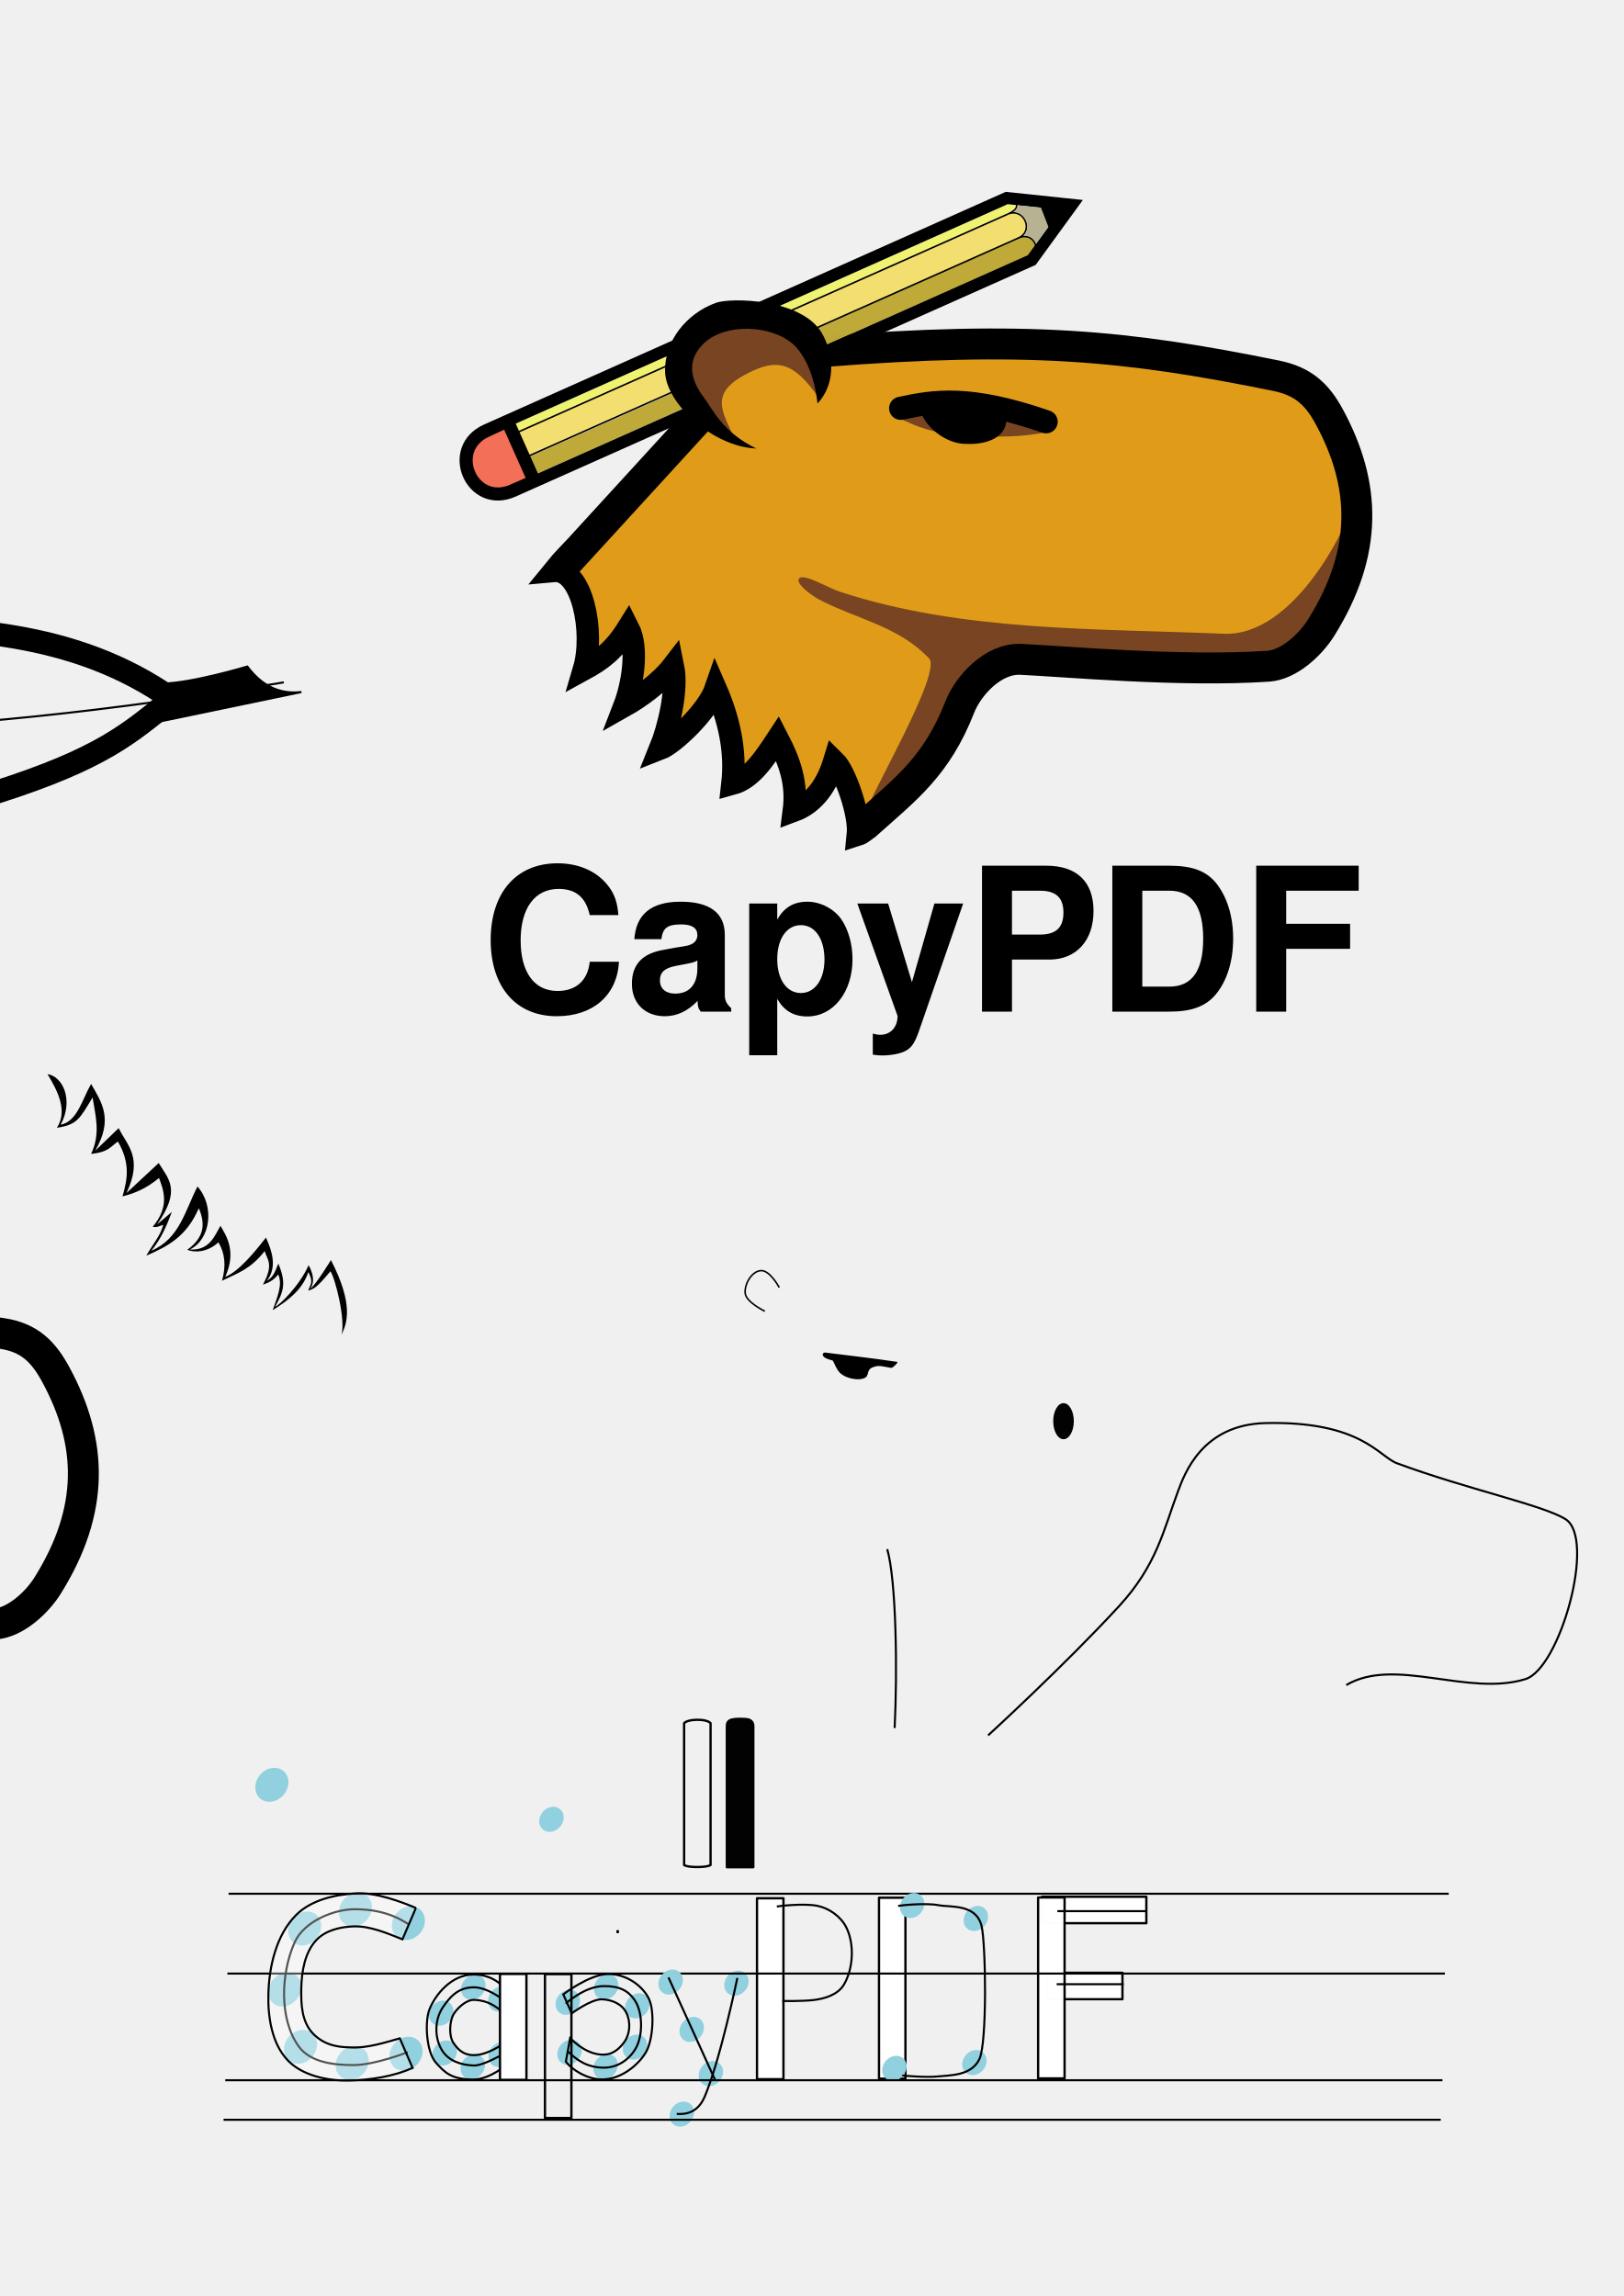
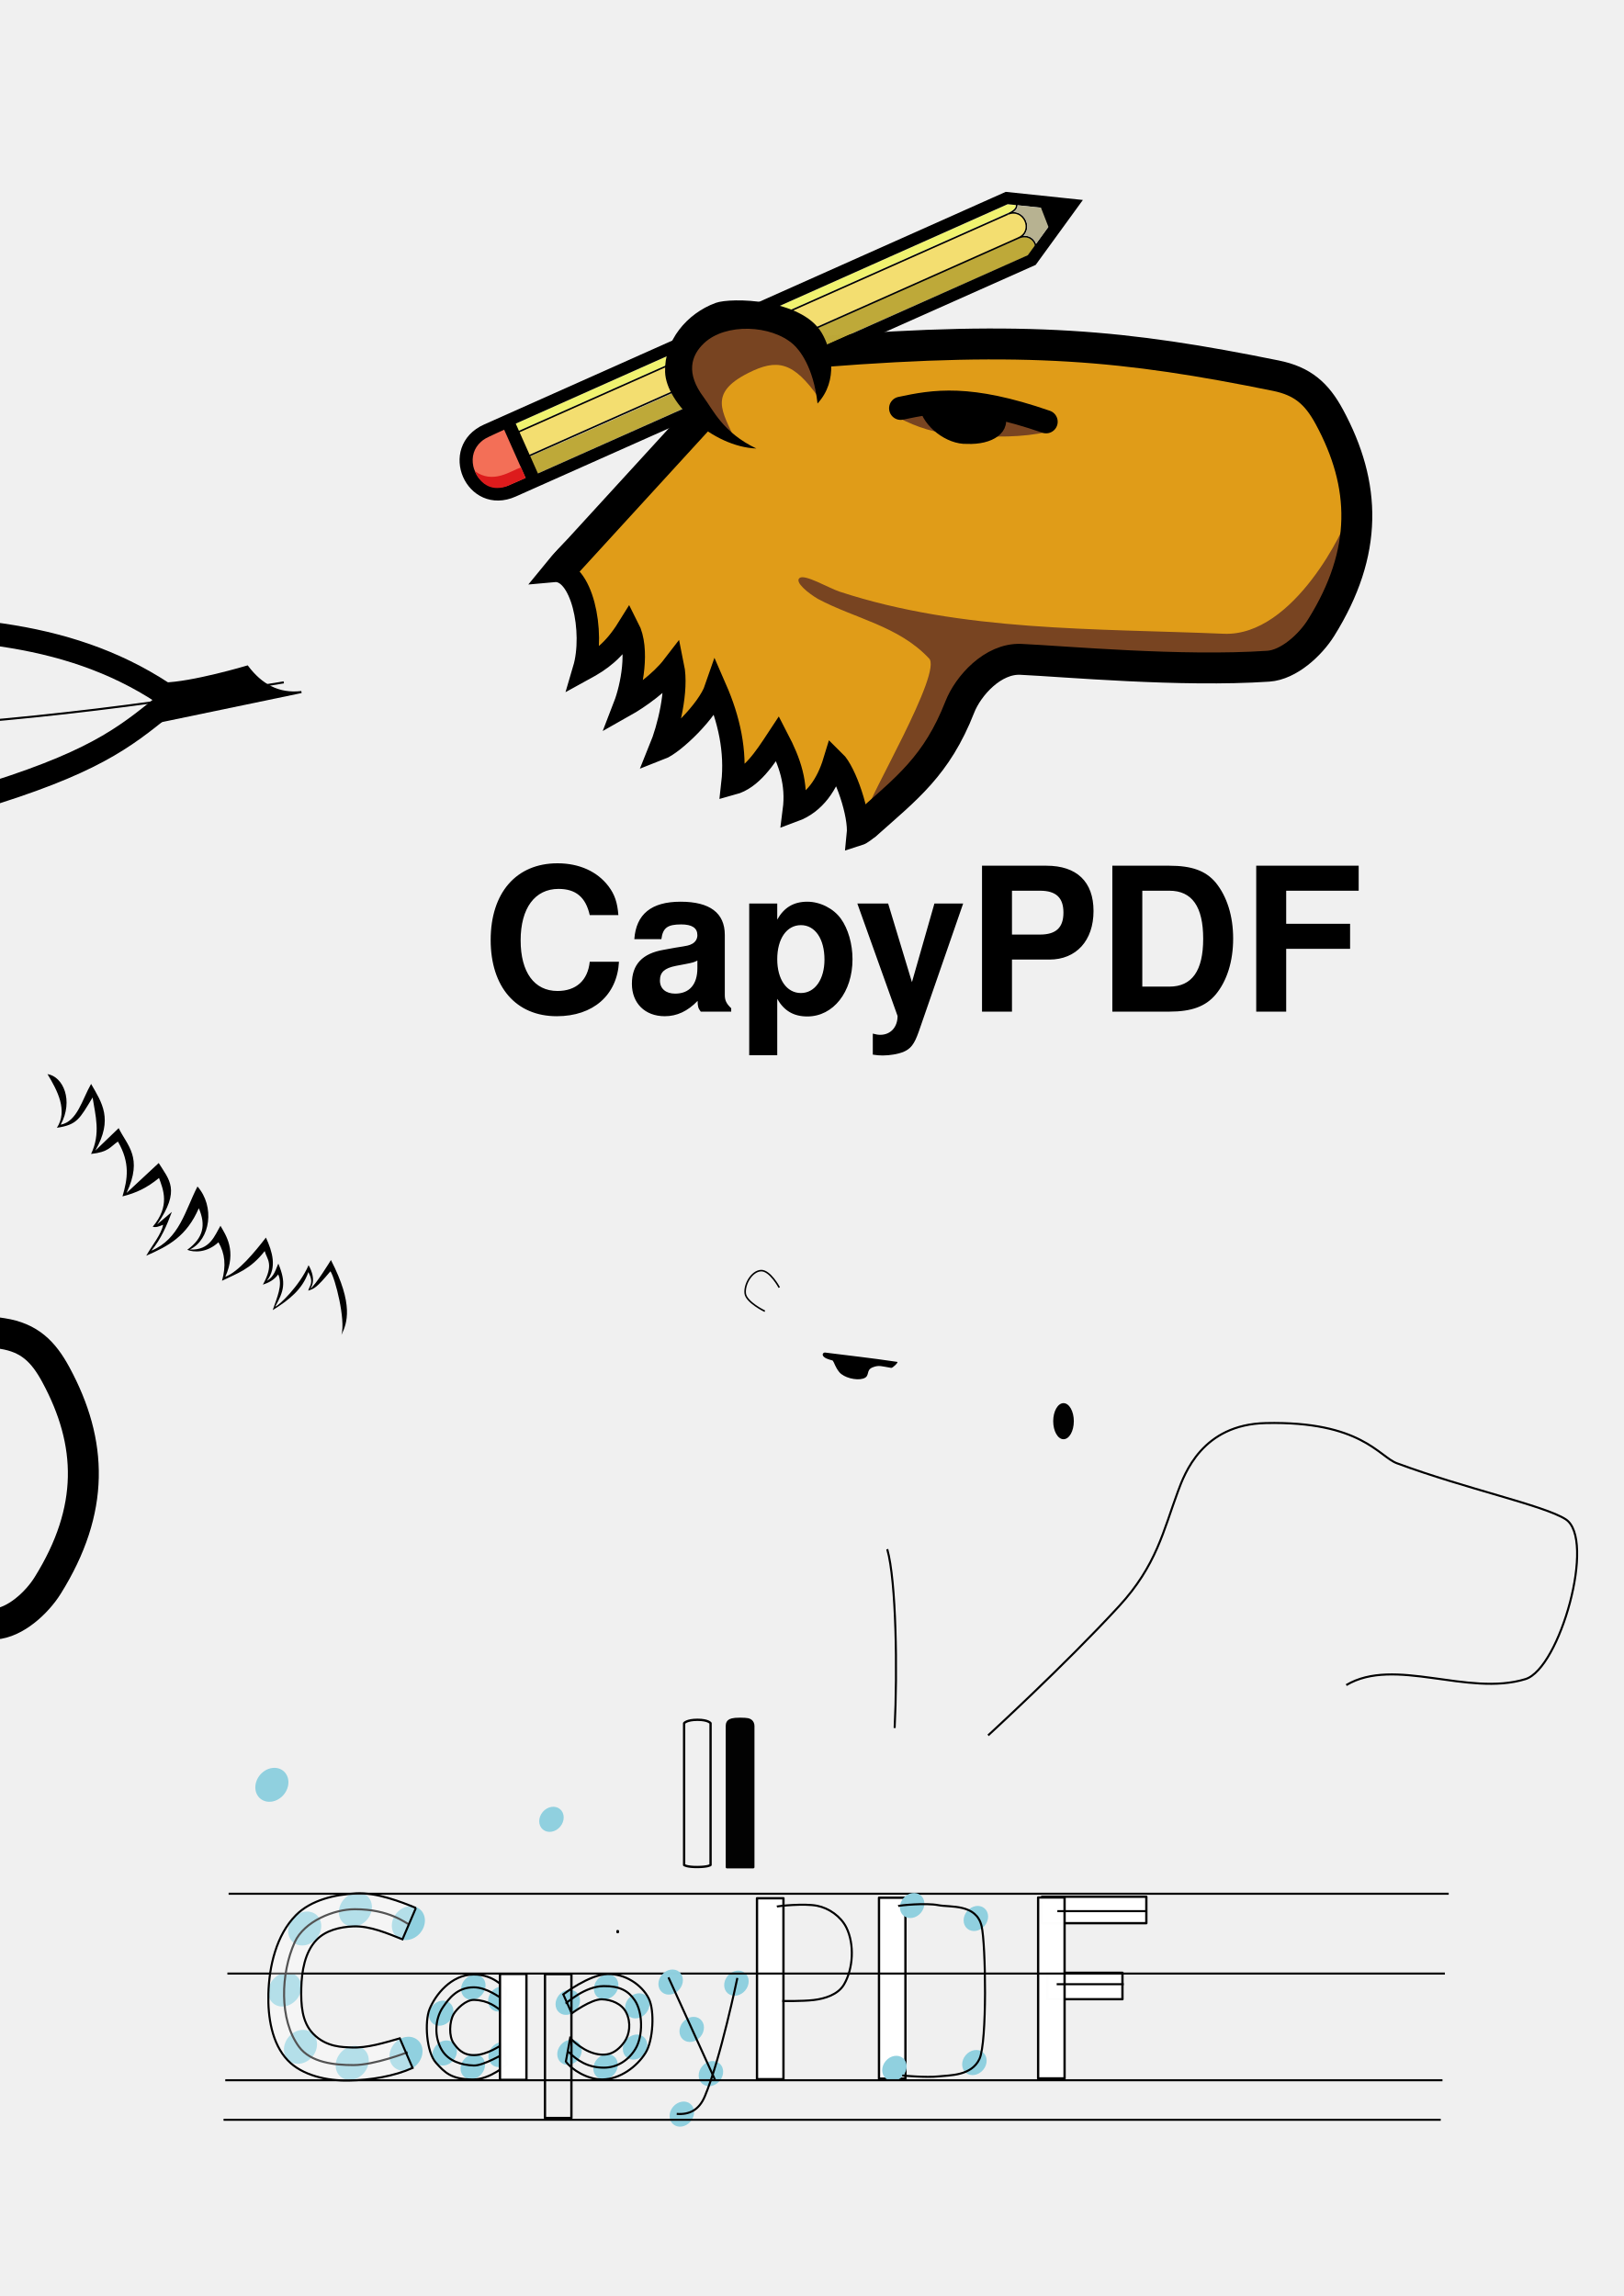
<svg xmlns="http://www.w3.org/2000/svg" xmlns:xlink="http://www.w3.org/1999/xlink" width="210mm" height="297mm" viewBox="0 0 210 297" version="1.1" id="svg5">
  <defs id="defs2">
    </defs>
  <g id="layer1">
    <use x="0" y="0" xlink:href="#path8985-8" id="use26016" transform="translate(2.331805,30.13358)" />
    <use x="0" y="0" xlink:href="#path8985-8" id="use26010" transform="translate(11.10321,24.12712)" />
    <use x="0" y="0" xlink:href="#path8985-8" id="use26008" transform="translate(7.071543,21.68196)" />
    <use x="0" y="0" xlink:href="#path8985" id="use18809" transform="translate(10.39072,35.97733)" />
    <use x="0" y="0" xlink:href="#path8985" id="use18807" transform="translate(17.34571,34.78769)" />
    <use x="0" y="0" xlink:href="#path8985" id="use18805" transform="translate(10.80121,16.14369)" />
    <use x="0" y="0" xlink:href="#path8985" id="use18803" transform="translate(17.65338,17.88585)" />
    <path id="path419-3" style="fill:#c01700;fill-opacity:1;fill-rule:nonzero;stroke:none;stroke-width:0.265px;stroke-linecap:butt;stroke-linejoin:miter;stroke-opacity:1" d="m -32.768,18.71 c -1.597,0.757 0.005,5.464 1.171,7.724 1.555,3.013 13.765,14.164 22.093,14.086 1.344,-0.012 3.454,-0.366 3.33,-1.705 -0.113,-1.214 -2.154,-1.487 -3.369,-1.578 -8.67,-0.653 -23.092,15.023 -23.959,17.61 -0.67,1.998 -0.269,4.101 1.302,4.067 1.65,-0.035 1.956,-0.858 2.745,-3.462 2.059,-6.799 0.55,-25.837 -0.638,-31.888 -0.598,-3.048 -1.345,-5.485 -2.675,-4.855 z m 4.003,2.733 c 1.731,8.813 2.056,21.166 1.15,32.045 -0.308,3.691 -1.573,7.572 -4.683,7.817 -2.283,0.18 -4.401,-3.396 -2.683,-6.755 1.755,-3.431 15.351,-18.846 26.793,-19.049 1.775,-0.032 4.21,1.27 4.375,3.038 0.181,1.95 -3.779,3.535 -5.737,3.554 -12.138,0.114 -23.197,-12.642 -25.402,-18.484 -0.91,-2.41 -1.491,-8 0.837,-9.103 1.938,-0.919 4.479,2.498 5.35,6.937 z" />
    <path style="fill:#e09c18;fill-opacity:1;stroke:none;stroke-width:4;stroke-linecap:butt;stroke-linejoin:miter;stroke-dasharray:none;stroke-opacity:1" d="M 72.179,73.729 90.409,52.403 c 0.583,-0.717 -6.326,-5.437 2.636,-9.559 3.795,-1.746 9.919,0.906 12.526,3.773 2.46,-0.932 0.635,-0.777 1.81,-0.707 21.808,-0.835 35.194,-0.849 56.681,3.457 3.447,0.691 5.274,2.331 6.889,5.315 4.777,8.824 5.056,17.482 -1.057,27.278 -1.402,2.246 -4.193,4.808 -6.835,4.985 -11.324,0.758 -26.344,-0.627 -31.994,-0.888 -3.633,-0.168 -6.838,3.447 -7.903,6.166 -2.983,7.619 -6.898,10.532 -12.163,15.223 1.486,-5.114 -1.692,-8.153 -3.164,-8.536 -0.119,1.474 -4.222,5.511 -5.396,5.946 1.231,-2.817 0.137,-4.082 -0.988,-6.56 -0.127,-0.578 -0.363,-1.065 -0.888,-1.736 -1.508,1.296 -2.315,2.995 -5.342,3.998 0.571,-4.252 -1.246,-6.747 -3.072,-10.431 -1.224,3.406 -2.12,5.334 -6.791,7.3 1.155,-1.829 1.805,-3.43 2.139,-4.616 l 0.265,-2.571 c -0.13,-1.228 0.061,-2.004 -0.879,-3.548 -0.088,0.623 -2.97,2.924 -4.957,3.124 1.7,-4.147 0.901,-5.96 -0.123,-7.764 -0.858,0.833 -3.359,3.25 -5.46,3.543 2.253,-3.242 -0.266,-8.473 -1.034,-9.82 l -3.131,-2.047 z" id="path1-6" />
    <path style="fill:none;stroke:#000000;stroke-width:0.265px;stroke-linecap:butt;stroke-linejoin:miter;stroke-opacity:1" d="m 127.797,224.48 c 0,0 9.868,-9.03 16.935,-16.714 4.85,-5.274 5.749,-9.812 7.607,-14.818 0.872,-2.348 3.163,-8.683 11.367,-8.866 12.318,-0.275 14.641,4.336 16.956,5.195 9.003,3.34 19.013,5.445 21.825,7.245 3.962,2.536 -0.732,19.302 -5.195,20.679 -7.463,2.303 -16.916,-2.946 -23.174,0.773" id="path4779" />
    <path style="fill:none;stroke:#000000;stroke-width:0.265px;stroke-linecap:butt;stroke-linejoin:miter;stroke-opacity:1" d="m 114.751,200.394 c 1.171,4.11 1.326,15.763 0.957,23.134" id="path4781" />
    <ellipse style="opacity:0.99;fill:#000000;fill-opacity:1;fill-rule:nonzero;stroke:none;stroke-width:1.5875e-08;stroke-linecap:round;stroke-linejoin:round" id="path4835" cx="137.549" cy="183.838" rx="1.334" ry="2.334" />
    <path style="fill:none;stroke:#000000;stroke-width:0.201px;stroke-linecap:butt;stroke-linejoin:miter;stroke-opacity:1" d="m 100.786,166.551 c 0,0 -1.207,-2.271 -2.386,-2.188 -1.189,0.084 -2.157,1.77 -2.017,2.954 0.134,1.133 2.536,2.298 2.536,2.298" id="path5313" />
    <path style="fill:#000000;fill-opacity:1;stroke:none;stroke-width:0.265px;stroke-linecap:butt;stroke-linejoin:miter;stroke-opacity:1" d="m 106.726,174.961 c 3.442,0.439 5.617,0.657 9.318,1.205 0.199,0.029 -0.585,0.809 -0.784,0.777 -1.242,-0.201 -1.568,-0.393 -2.383,-0.075 -0.98,0.383 -0.26,1.166 -1.268,1.468 -0.885,0.265 -2.487,-0.13 -3.066,-0.851 -0.533,-0.665 -0.616,-1.175 -0.826,-1.465 -0.068,-0.094 -0.786,-0.154 -1.163,-0.507 -0.323,-0.303 -0.064,-0.581 0.171,-0.552 z" id="path5315" />
    <path style="fill:none;stroke:#000000;stroke-width:0.265px;stroke-linecap:butt;stroke-linejoin:miter;stroke-opacity:1" d="M 29.567,244.965 H 187.367" id="path8947" />
    <use x="0" y="0" xlink:href="#path8985" id="use18813" transform="translate(1.667142,26.48531)" />
    <use x="0" y="0" xlink:href="#path8985-8" id="use25204" transform="translate(-14.25702,25.07651)" />
    <use x="0" y="0" xlink:href="#path8985-8" id="use25202" transform="translate(-10.10441,21.72294)" />
    <use x="0" y="0" xlink:href="#path8985-8" id="use353" transform="translate(23.92346,21.19918)" />
    <rect style="opacity:0.99;fill:#ffffff;fill-opacity:1;fill-rule:nonzero;stroke:#000000;stroke-width:0.3;stroke-linecap:round;stroke-linejoin:round;stroke-dasharray:none;stroke-opacity:1" id="rect20415-3-6" width="3.42" height="23.402" x="113.684" y="245.482" />
    <rect style="opacity:0.99;fill:#ffffff;fill-opacity:1;fill-rule:nonzero;stroke:#000000;stroke-width:0.3;stroke-linecap:round;stroke-linejoin:round;stroke-dasharray:none;stroke-opacity:1" id="rect20415-3" width="3.42" height="23.402" x="97.906" y="245.549" />
    <rect style="opacity:0.99;fill:#ffffff;fill-opacity:1;fill-rule:nonzero;stroke:#000000;stroke-width:0.3;stroke-linecap:round;stroke-linejoin:round;stroke-dasharray:none;stroke-opacity:1" id="rect20415-3-5" width="3.42" height="9.714" x="-258.608" y="135.457" transform="rotate(-90)" />
    <rect style="opacity:0.99;fill:#ffffff;fill-opacity:1;fill-rule:nonzero;stroke:#000000;stroke-width:0.3;stroke-linecap:round;stroke-linejoin:round;stroke-dasharray:none;stroke-opacity:1" id="rect20415-3-5-3" width="3.42" height="13.496" x="-248.776" y="134.765" transform="rotate(-90)" />
    <rect style="opacity:0.99;fill:#ffffff;fill-opacity:1;fill-rule:nonzero;stroke:#000000;stroke-width:0.3;stroke-linecap:round;stroke-linejoin:round;stroke-dasharray:none;stroke-opacity:1" id="rect20415-3-7" width="3.42" height="23.402" x="134.266" y="245.453" />
    <path style="fill:none;stroke:#000000;stroke-width:0.265px;stroke-linecap:butt;stroke-linejoin:miter;stroke-opacity:1" d="M 29.41,255.291 H 186.874" id="path8949" />
    <use x="0" y="0" xlink:href="#path8985-8" id="use25208" transform="translate(-10.17491,31.99533)" />
    <use x="0" y="0" xlink:href="#path8985-8" id="use351" transform="translate(20.62237,32.89365)" />
    <use x="0" y="0" xlink:href="#path8985-8" id="use535" transform="translate(44.36027,32.21243)" />
    <use x="0" y="0" xlink:href="#path8985-8" id="use537" transform="translate(54.70073,31.46337)" />
    <path style="fill:none;stroke:#000000;stroke-width:0.265px;stroke-linecap:butt;stroke-linejoin:miter;stroke-opacity:1" d="M 29.136,269.09 H 186.559" id="path8951" />
    <use x="0" y="0" xlink:href="#path8985-8" id="use25206" transform="translate(-13.81199,30.22552)" />
    <use x="0" y="0" xlink:href="#path8985-8" id="use25210" transform="translate(-6.613089,23.24724)" />
    <use x="0" y="0" xlink:href="#path8985-8" id="use25212" transform="translate(-6.56965,30.42938)" />
    <path style="fill:none;stroke:#000000;stroke-width:0.265px;stroke-linecap:butt;stroke-linejoin:miter;stroke-opacity:1" d="m 64.926,258.526 c -0.209,-0.058 -1.934,-1.458 -3.663,-1.456 -2.082,0.002 -3.156,1.369 -3.979,2.575 -1.075,1.577 -1.123,3.88 -0.15,5.52 0.862,1.454 2.554,1.971 4.152,2.019 1.265,0.038 4.039,-1.623 4.039,-1.623" id="path16319-7" />
    <use x="0" y="0" xlink:href="#path8985-8" id="use349" transform="translate(16.86194,38.13266)" />
    <path style="fill:none;stroke:#000000;stroke-width:0.265px;stroke-linecap:butt;stroke-linejoin:miter;stroke-opacity:1" d="M 28.913,274.205 H 186.336" id="path8951-6" />
    <ellipse style="opacity:0.99;fill:#8fd0df;fill-opacity:1;fill-rule:nonzero;stroke:#000000;stroke-width:1.5875e-08;stroke-linecap:round;stroke-linejoin:round;stroke-opacity:1" id="path8985" cx="175.977" cy="153.531" rx="1.994" ry="2.328" transform="rotate(40.23724)" />
    <use x="0" y="0" xlink:href="#path8985" id="use18811" transform="translate(3.700646,33.89466)" />
    <use x="0" y="0" xlink:href="#path8985" id="use18815" transform="translate(4.246465,18.58919)" />
    <path style="fill:none;stroke:#000000;stroke-width:0.265px;stroke-linecap:butt;stroke-linejoin:miter;stroke-opacity:1" d="m 52.914,248.931 c -0.431,-0.139 -2.48,-1.963 -7.032,-1.963 -2.658,0 -6.538,1.54 -7.763,4.264 -1.812,4.03 -2.047,10.014 0.556,13.534 1.506,2.036 4.55,2.364 7.038,2.364 2.745,0 6.987,-1.657 6.987,-1.657" id="path16319" />
    <use x="0" y="0" xlink:href="#path8985-8" id="use347" transform="translate(15.41701,21.05218)" />
    <use x="0" y="0" xlink:href="#path8985-8" id="use402" transform="translate(18.14029,27.17693)" />
    <path style="fill:none;stroke:#000000;stroke-width:0.265px;stroke-linecap:butt;stroke-linejoin:miter;stroke-opacity:1" d="m 86.455,255.785 6.032,13.271" id="path17079-5-5" />
    <path style="fill:none;stroke:#000000;stroke-width:0.265px;stroke-linecap:butt;stroke-linejoin:miter;stroke-opacity:1" d="m 95.365,255.856 c 0,0 -2.208,10.619 -4.217,15.339 -0.733,1.722 -1.952,2.374 -3.625,2.248" id="path17079-5-6" />
    <path style="fill:none;stroke:#000000;stroke-width:0.265px;stroke-linecap:butt;stroke-linejoin:miter;stroke-opacity:1" d="m 100.471,246.619 c 0.251,-0.074 3.553,-0.422 5.207,-0.098 1.516,0.297 3.075,1.37 3.79,2.825 1.058,2.153 0.897,5.304 -0.314,7.363 -0.769,1.308 -2.478,1.837 -3.918,2.004 -1.514,0.175 -4.054,0.128 -4.054,0.128" id="path16319-7-3-9" />
    <use x="0" y="0" xlink:href="#path8985-8" id="use539" transform="translate(54.88984,12.82579)" />
    <use x="0" y="0" xlink:href="#path8985-8" id="use541" transform="translate(46.64699,11.14724)" />
    <path style="fill:none;stroke:#000000;stroke-width:0.265px;stroke-linecap:butt;stroke-linejoin:miter;stroke-opacity:1" d="m 116.161,246.544 c 0.251,-0.074 3.553,-0.422 5.207,-0.098 1.516,0.297 4.908,-0.218 5.589,2.721 0.542,2.336 0.728,14.999 -0.278,17.165 -1.037,2.231 -3.88,2.096 -5.32,2.263 -1.514,0.175 -4.669,-0.113 -4.669,-0.113" id="path16319-7-3-9-2" />
    <path style="fill:none;stroke:#000000;stroke-width:0.265px;stroke-linecap:butt;stroke-linejoin:miter;stroke-opacity:1" d="M 136.752,247.217 H 148.253" id="path17079-5-2-0" />
    <path style="fill:none;stroke:#000000;stroke-width:0.265px;stroke-linecap:butt;stroke-linejoin:miter;stroke-opacity:1" d="m 136.665,256.668 h 8.67" id="path17079-5-2-0-9" />
    <path style="fill:#ffffff;fill-opacity:0.325;stroke:#000000;stroke-width:0.265px;stroke-linecap:butt;stroke-linejoin:miter;stroke-opacity:1" d="m 53.789,246.804 -1.737,4.058 c -1.894,-0.748 -4.184,-1.763 -6.381,-1.672 -1.718,0.071 -3.565,0.512 -4.748,1.76 -1.499,1.581 -1.907,4.048 -1.957,6.226 -0.048,2.123 0.058,4.378 1.537,5.902 1.722,1.775 3.889,1.723 4.927,1.772 2.052,0.099 4.373,-0.635 6.276,-1.179 l 1.658,3.831 c -2.414,1.075 -5.432,1.571 -8.274,1.625 -2.733,0.052 -6.002,-0.64 -7.883,-2.622 -2.051,-2.161 -2.577,-5.603 -2.497,-8.581 0.096,-3.596 1.036,-7.627 3.565,-10.185 1.938,-1.96 5.021,-2.669 7.774,-2.82 2.652,-0.145 5.912,1.126 7.742,1.885 z" id="path18853" />
    <path style="fill:none;fill-opacity:1;stroke:#000000;stroke-width:0.265px;stroke-linecap:butt;stroke-linejoin:miter;stroke-opacity:1" d="m 65.508,257.496 c 0,0 -1.371,-2.108 -4.268,-2.083 -2.912,0.025 -4.93,2.641 -5.681,4.469 -0.656,1.598 -0.425,5.581 0.842,6.964 1.101,1.202 1.908,2.12 4.719,2.149 2.294,0.023 4.492,-1.998 4.492,-1.998 l -0.723,-2.497 c 0,0 -1.88,1.335 -3.564,1.344 -1.522,0.009 -2.157,-0.867 -2.635,-1.513 -0.662,-0.894 -0.578,-2.822 -0.022,-3.785 0.383,-0.663 1.572,-1.884 2.653,-1.85 1.846,0.058 2.818,0.882 3.76,1.613 z" id="path20361" />
    <rect style="opacity:0.99;fill:#ffffff;fill-opacity:1;fill-rule:nonzero;stroke:#000000;stroke-width:0.3;stroke-linecap:round;stroke-linejoin:round;stroke-dasharray:none;stroke-opacity:1" id="rect20415" width="3.42" height="13.697" x="64.665" y="255.343" />
    <rect style="opacity:0.99;fill:none;fill-opacity:0.325;fill-rule:nonzero;stroke:#000000;stroke-width:0.3;stroke-linecap:round;stroke-linejoin:round;stroke-dasharray:none;stroke-opacity:1" id="rect20625" width="0.058" height="0.129" x="79.861" y="249.801" />
    <text xml:space="preserve" style="font-style:normal;font-variant:normal;font-weight:normal;font-stretch:normal;font-size:25.884px;line-height:1.25;font-family:Ubuntu;-inkscape-font-specification:Ubuntu;letter-spacing:0px;word-spacing:0px;fill:#000000;fill-opacity:1;stroke:none;stroke-width:0.303" x="62.32" y="130.863" id="text20681">
      <tspan id="tspan20679" style="font-style:normal;font-variant:normal;font-weight:bold;font-stretch:normal;font-size:25.884px;font-family:'Nimbus Sans';-inkscape-font-specification:'Nimbus Sans Bold';stroke-width:0.303" x="62.32" y="130.863">CapyPDF</tspan>
    </text>
    <ellipse style="opacity:0.99;fill:#8fd0df;fill-opacity:1;fill-rule:nonzero;stroke:#000000;stroke-width:1.5875e-08;stroke-linecap:round;stroke-linejoin:round;stroke-opacity:1" id="path8985-8" cx="206.464" cy="133.581" rx="1.476" ry="1.723" transform="rotate(40.23724)" />
    <use x="0" y="0" xlink:href="#path8985-8" id="use26006" transform="translate(2.112522,23.67256)" />
    <rect style="opacity:0.99;fill:none;fill-opacity:1;fill-rule:nonzero;stroke:#000000;stroke-width:0.3;stroke-linecap:round;stroke-linejoin:round;stroke-dasharray:none;stroke-opacity:1" id="rect20415-5" width="3.42" height="18.607" x="70.483" y="255.367" />
    <use x="0" y="0" xlink:href="#path8985-8" id="use26012" transform="translate(10.81333,29.46392)" />
    <use x="0" y="0" xlink:href="#path8985-8" id="use26014" transform="translate(6.998217,32.00389)" />
    <path style="fill:none;stroke:#000000;stroke-width:0.265px;stroke-linecap:butt;stroke-linejoin:miter;stroke-opacity:1" d="m 73.143,259.145 c 0.209,-0.058 2.446,-2.203 4.927,-2.231 2.082,-0.024 3.196,0.612 4.018,1.818 1.075,1.577 1.084,4.637 0.111,6.278 -0.862,1.454 -2.345,2.457 -4.092,2.454 -2.118,-0.004 -3.479,-0.945 -4.588,-2.055" id="path16319-7-9" />
    <path style="fill:none;fill-opacity:1;stroke:#000000;stroke-width:0.265px;stroke-linecap:butt;stroke-linejoin:miter;stroke-opacity:1" d="m 72.851,257.981 1.096,2.456 c 0,0 2.506,-1.851 3.891,-1.815 1.224,0.032 2.583,0.562 3.156,1.716 0.648,1.305 0.438,2.826 -0.221,3.769 -0.556,0.797 -1.359,1.501 -2.281,1.636 -1.477,0.216 -3.18,-0.526 -4.755,-2.094 l -0.552,3.022 c 0.71,1.02 2.782,2.341 4.736,2.316 2.249,-0.028 4.44,-1.623 5.571,-3.441 1.002,-1.61 1.185,-5.455 0.431,-6.992 -0.917,-1.87 -3.166,-3.267 -5.337,-3.2 -2.421,0.075 -5.735,2.627 -5.735,2.627 z" id="path26744" />
    <path id="rect20415-5-5" style="opacity:0.99;fill:none;stroke:#000000;stroke-width:0.3;stroke-linecap:round;stroke-linejoin:round" d="m 88.479,222.902 c 0,0 0.326,-0.438 1.729,-0.438 1.402,0 1.692,0.438 1.692,0.438 v 18.35 c -0.01,0.014 -0.328,0.248 -1.71,0.257 -1.382,0.009 -1.71,-0.257 -1.71,-0.257 z" />
    <path id="rect20415-5-5-3" style="opacity:0.99;fill:#000000;fill-opacity:1;stroke:#000000;stroke-width:0.3;stroke-linecap:round;stroke-linejoin:round" d="m 94.009,223.26 c 0,-0.403 0.155,-0.557 0.276,-0.655 0.121,-0.099 0.417,-0.277 1.451,-0.266 1.034,0.01 1.174,0.082 1.401,0.258 0.171,0.133 0.292,0.388 0.292,0.663 v 18.273 h -3.42 z" />
    <path style="fill:#784421;stroke:none;stroke-width:0.265px;stroke-linecap:butt;stroke-linejoin:miter;stroke-opacity:1" d="m 174.32,66.744 c -0.181,1.193 -6.879,15.622 -16.045,15.236 -16.621,-0.699 -33.866,-0.258 -49.657,-5.438 -1.472,-0.483 -4.503,-2.31 -5.204,-1.777 -0.693,0.526 1.167,2.004 2.374,2.708 4.775,2.551 10.386,3.479 14.324,7.652 2.003,1.582 -8.161,18.697 -7.858,19.551 1.569,4.415 16.282,-18.273 15.996,-19.504 l 38.306,0.748 c 6.172,-5.799 6.544,-13.145 7.764,-19.177 z" id="path20" />
    <path style="fill:none;fill-opacity:1;stroke:#000000;stroke-width:4;stroke-linecap:round;stroke-linejoin:miter;stroke-dasharray:none;stroke-opacity:1" d="M 73.152,72.962 90.52,53.979 m 15.827,-8.492 c 26.454,-2.07 39.199,-0.846 58.688,3.113 3.445,0.7 5.274,2.331 6.889,5.315 4.777,8.824 5.056,17.482 -1.057,27.278 -1.402,2.246 -4.193,4.808 -6.835,4.985 -11.324,0.758 -26.344,-0.627 -31.994,-0.888 -3.633,-0.168 -6.838,3.447 -7.903,6.166 -2.983,7.619 -6.898,10.532 -12.163,15.223" id="path1" />
    <path style="fill:#784421;stroke:none;stroke-width:0.265px;stroke-linecap:butt;stroke-linejoin:miter;stroke-opacity:1" d="m 116.252,54.07 c 2.475,1.21 4.456,1.964 8.083,2.209 4.452,0.301 7.861,0.312 11.212,-0.427 1.13,-0.249 -9.823,-4.309 -10.104,-4.262 -0.281,0.047 -9.191,2.48 -9.191,2.48 z" id="path21" />
    <path style="fill:none;stroke:#000000;stroke-width:3;stroke-linecap:round;stroke-linejoin:miter;stroke-dasharray:none;stroke-opacity:1" d="m 135.296,54.555 c -9.987,-3.459 -14.481,-2.664 -18.808,-1.739" id="path3" />
    <path style="fill:#000000;fill-opacity:1;stroke:#000000;stroke-width:0.865;stroke-linecap:butt;stroke-linejoin:miter;stroke-dasharray:none;stroke-opacity:1" d="m 129.416,53.268 c 1.128,2.421 -1.295,3.849 -4.342,3.72 -2.457,0.099 -5.304,-2.132 -5.734,-4.385 3.622,-0.45 6.317,-0.918 10.077,0.666 z" id="path4" />
    <path id="path419-3-0" style="fill:#c01700;fill-opacity:1;fill-rule:nonzero;stroke:none;stroke-width:0.486px;stroke-linecap:butt;stroke-linejoin:miter;stroke-opacity:1" d="m 218.963,53.775 c -0.746,0.403 -0.789,1.21 2.408,4.617 4.195,4.471 24.359,11.758 38.823,11.689 2.443,-0.354 2.687,-0.463 2.74,-1.105 0.057,-0.682 -0.19,-1.129 -2.409,-0.839 -8.391,1.097 -32.717,23.003 -34.575,27.518 -1.059,2.575 -0.503,3.818 0.19,3.933 0.734,0.122 1.489,-1.949 1.42,-6.946 -0.191,-13.885 -1.945,-24.147 -5.817,-34.793 -1.535,-4.221 -2.049,-4.47 -2.78,-4.075 z m 4.56,1.898 c 5.943,15.394 6.002,18.814 7.035,38.844 0.351,6.797 -2.81,7.587 -4.187,7.728 -4.186,0.429 -4.974,-3.764 -1.775,-8.53 4.386,-6.533 20.205,-25.338 35.815,-28.372 3.224,-0.495 5.521,-0.889 6.256,2.289 0.811,3.506 -0.998,4.539 -4.56,5.048 -14.517,2.072 -39.244,-6.774 -43.997,-13.818 -2.647,-3.923 -2.3,-6.363 -0.819,-7.474 1.261,-0.945 4.184,-1.018 6.232,4.285 z" />
    <path style="fill:none;fill-opacity:1;stroke:#000000;stroke-width:4;stroke-linecap:butt;stroke-linejoin:miter;stroke-dasharray:none;stroke-opacity:1" d="m -91.552,196.863 21.876,-24.567 c 1.886,-2.32 10.342,-3.431 13.326,-3.252 21.583,0.016 35.25,0.101 56.681,3.457 3.473,0.544 5.274,2.331 6.889,5.315 4.777,8.824 5.056,17.482 -1.057,27.278 -1.402,2.246 -4.193,4.808 -6.835,4.985 -11.324,0.758 -26.344,-0.627 -31.994,-0.888 -3.633,-0.168 -6.838,3.447 -7.903,6.166 -2.983,7.619 -6.898,10.532 -12.163,15.223" id="path1-9" />
    <g id="g20" transform="translate(-60.61625,24.82827)">
      <g id="g19">
        <g id="g44" transform="matrix(0.7125351,-0.3171719,0.3171719,0.7125351,24.82028,59.45647)">
          <path style="opacity:0.99;fill:#f0f36f;fill-opacity:1;stroke:none;stroke-width:0.149;stroke-linecap:round;stroke-miterlimit:3.4;stroke-dasharray:none" d="m 134.783,19.556 v -0.646 c 16.97,-0.031 69.781,-0.066 86.751,-0.064 l 3.243,4.5e-4 0.574,0.329 c 0.316,0.181 0.574,0.34 0.575,0.355 0.001,0.037 -0.054,0.14 -0.12,0.223 -0.177,0.226 -0.622,0.38 -1.234,0.428 -19.594,0.036 -70.194,0.021 -89.788,0.021 z" id="path15" />
          <path style="opacity:0.99;fill:#f3de6f;fill-opacity:1;stroke:none;stroke-width:0.149;stroke-linecap:round;stroke-miterlimit:3.4;stroke-dasharray:none" d="m 135.022,22.512 0.093,-2.178 c 19.477,0.186 69.873,-0.072 89.349,0.083 1.043,0.128 1.754,1.182 1.786,2.035 0.017,0.451 -0.306,2.055 -1.97,2.175 -19.417,-0.114 -69.841,-0.081 -89.258,-0.081 z" id="path16" />
          <path style="opacity:0.99;fill:#bda837;fill-opacity:1;stroke:none;stroke-width:0.149;stroke-linecap:round;stroke-miterlimit:3.4;stroke-dasharray:none" d="m 135.023,26.383 v -1.563 c 19.502,0.198 70.018,-0.25 89.519,-0.026 0.47,0.071 0.902,0.289 1.191,0.6 0.395,0.424 0.426,1.003 0.395,1.528 -0.002,0.031 -0.279,0.216 -0.877,0.555 l -0.862,0.489 c -19.453,-0.081 -69.912,-0.049 -89.365,-0.021 z" id="path17" />
          <path style="fill:none;stroke:#000000;stroke-width:2;stroke-linecap:butt;stroke-linejoin:miter;stroke-dasharray:none;stroke-opacity:1" d="m 130.585,17.904 94.449,-0.075 9.405,5.43 -9.797,5.656 -94.126,0.036 c -7.608,0 -7.489,-11.047 0.069,-11.047 z" id="path10" />
          <path style="fill:none;stroke:#000000;stroke-width:2;stroke-linecap:butt;stroke-linejoin:miter;stroke-dasharray:none;stroke-opacity:1" d="M 134.436,18.318 V 28.479" id="path11" />
          <path style="fill:none;stroke:#000000;stroke-width:0.265px;stroke-linecap:butt;stroke-linejoin:miter;stroke-opacity:1" d="m 225.892,18.061 c 0,0.599 1.146,2.279 -1.747,2.279 2.823,0.055 2.907,4.337 -0.022,4.337 2.919,0 2.754,3.882 0.056,3.882" id="path12" />
          <path style="fill:none;stroke:#000000;stroke-width:0.265px;stroke-linecap:butt;stroke-linejoin:miter;stroke-opacity:1" d="M 224.179,24.679 H 135.092" id="path13" />
          <path style="fill:none;stroke:#000000;stroke-width:0.265px;stroke-linecap:butt;stroke-linejoin:miter;stroke-opacity:1" d="M 224.152,20.338 H 135.065" id="path13-3" />
          <path style="opacity:0.99;fill:#f36e56;fill-opacity:1;stroke:#000000;stroke-width:0.297;stroke-linecap:round;stroke-miterlimit:3.4;stroke-dasharray:none" d="m 130.078,27.919 c -0.697,-0.068 -1.183,-0.183 -1.684,-0.399 -1.266,-0.546 -2.143,-1.68 -2.43,-3.141 -0.101,-0.514 -0.091,-1.367 0.021,-1.895 0.348,-1.635 1.387,-2.818 2.903,-3.305 0.681,-0.219 0.932,-0.242 2.81,-0.264 l 1.72,-0.02 v 4.525 4.525 l -1.602,-0.006 c -0.881,-0.004 -1.664,-0.012 -1.739,-0.02 z" id="path14" />
          <path style="opacity:0.99;fill:#b6b190;fill-opacity:1;stroke:none;stroke-width:0.177;stroke-linecap:round;stroke-miterlimit:3.4;stroke-dasharray:none;stroke-opacity:1" d="m 226.402,26.674 c 0.018,-0.092 -0.039,-0.518 -0.091,-0.689 -0.1,-0.326 -0.284,-0.625 -0.532,-0.864 -0.147,-0.142 -0.443,-0.332 -0.612,-0.393 -0.063,-0.023 -0.114,-0.048 -0.114,-0.056 0,-0.008 0.055,-0.037 0.123,-0.065 0.281,-0.117 0.636,-0.405 0.824,-0.67 0.449,-0.633 0.556,-1.483 0.282,-2.249 -0.186,-0.52 -0.563,-0.968 -1.022,-1.213 l -0.139,-0.074 0.159,-0.041 c 0.385,-0.1 0.726,-0.331 0.849,-0.575 0.029,-0.057 0.055,-0.107 0.059,-0.111 0.003,-0.004 1.39,0.792 3.081,1.769 1.692,0.977 3.092,1.785 3.113,1.797 0.028,0.016 -0.693,0.442 -2.958,1.751 -1.648,0.951 -3.004,1.733 -3.013,1.737 -0.01,0.004 -0.013,-0.02 -0.007,-0.052 z" id="path18" />
        </g>
      </g>
      <path style="fill:#000000;fill-opacity:1;stroke:none;stroke-width:0.153px;stroke-linecap:butt;stroke-linejoin:miter;stroke-opacity:1" d="m 198.328,2.088 -3.188,-0.336 1.112,2.866 z" id="path19" />
    </g>
+     <path style="fill:#dd1b1c;fill-opacity:1;stroke:none;stroke-width:0.265px;stroke-linecap:butt;stroke-linejoin:miter;stroke-opacity:1" d="m 61.409,60.943 c 2.366,1.726 4.672,-0.045 5.962,-0.485 l 0.605,1.371 -2.501,1.101 c -2.193,0.695 -3.447,-0.578 -4.065,-1.987 z" id="path22" />
    <path style="fill:#e09c18;fill-opacity:1;stroke:none;stroke-width:0.265px;stroke-linecap:butt;stroke-linejoin:miter;stroke-opacity:1" d="m 96.503,57.57 c -3.927,-0.596 -7.894,-4.527 -8.381,-8.469 -0.388,-3.136 1.899,-6.972 4.827,-8.16 4.172,-1.692 10.064,0.165 13.032,3.55 1.661,1.894 2.165,5.245 1.017,7.487 -1.806,3.528 -6.576,6.186 -10.495,5.592 z" id="path44" />
    <path style="fill:#784421;stroke:none;stroke-width:0.265px;stroke-linecap:butt;stroke-linejoin:miter;stroke-opacity:1" d="m 105.865,51.404 c -3.244,-4.581 -5.313,-5.082 -9.153,-3.123 -5.127,2.617 -3.287,4.94 -1.602,8.676 -5.244,-2.759 -9.605,-11.326 -3.94,-14.785 8.407,-5.133 14.334,3.488 14.695,9.231 z" id="path20-3" />
    <path style="fill:#000000;fill-opacity:1;stroke:none;stroke-width:0.277px;stroke-linecap:butt;stroke-linejoin:miter;stroke-opacity:1" d="m 86.018,48.122 c -0.132,-4.053 2.821,-7.579 6.547,-8.941 1.971,-0.721 11.03,-0.554 13.68,3.825 1.287,2.126 2.236,6.198 -0.512,9.189 -0.52,-4.733 -2.344,-6.949 -3.137,-7.654 -2.851,-2.535 -8.745,-2.774 -11.526,-0.162 -1.736,1.631 -2.363,3.931 -0.078,6.985 1.224,1.636 2.502,4.592 6.833,6.653 -5.627,-0.212 -11.674,-5.813 -11.807,-9.896 z" id="path5" />
    <path style="fill:#000000;fill-opacity:0.995;stroke:none;stroke-width:0.265px;stroke-linecap:butt;stroke-linejoin:miter;stroke-opacity:1" d="m 44.161,172.669 c 0.56,-1.952 -0.806,-7.316 -1.424,-8.221 -1.848,2.203 -2.097,2.239 -2.875,2.506 0.166,-0.691 0.772,-0.957 0.02,-2.403 -0.763,2.24 -2.497,3.602 -4.61,4.921 0.532,-1.6 1.337,-3.265 0.708,-4.619 -0.569,0.764 -1.266,1.081 -1.983,1.328 1.484,-2.705 0.524,-3.266 0.236,-4.347 -1.882,2.409 -3.585,2.878 -5.521,3.84 0.545,-1.932 0.389,-3.529 -0.461,-4.979 -1.506,1.397 -3.203,1.319 -4.032,0.974 2.094,-1.538 2.427,-3.198 1.494,-5.377 -1.58,3.624 -3.89,4.874 -6.799,6.143 0.774,-1.381 1.95,-2.747 2.181,-4.007 -0.524,0.219 -0.929,0.386 -1.342,0.255 2.29,-2.709 1.338,-4.839 0.814,-6.305 -1.548,1.274 -2.965,1.944 -4.726,2.381 0.667,-2.266 1.008,-4.324 -0.591,-7.096 -1.049,0.742 -1.236,1.364 -3.47,1.604 1.264,-2.652 0.558,-4.959 0.196,-7.302 -1.693,2.779 -1.985,3.525 -4.617,3.92 1.44,-2.222 0.076,-4.807 -1.22,-6.944 2.029,0.315 3.398,3.416 1.712,6.542 2.147,-0.413 2.776,-3.264 3.931,-5.272 1.39,2.418 2.89,4.544 0.543,8.626 l 3.025,-2.908 c 1.086,2.251 3.181,3.767 1.02,8.383 l 4.158,-3.869 c 1.317,2.149 2.895,3.468 -0.199,7.933 l 1.901,-1.612 c -0.657,1.746 -1.375,3.473 -2.651,5.016 3.64,-1.516 4.376,-5.23 5.962,-8.3 2.262,2.564 1.688,6.877 -0.992,8.153 2.619,0.143 3.231,-1.852 3.964,-3.071 0.694,1.211 2.134,3.243 0.626,6.595 1.691,-0.632 3.789,-3.177 5.254,-5.07 0.82,1.781 1.476,3.873 0.115,5.599 0.978,-0.57 1.124,-1.44 1.489,-2.231 1.059,2.511 0.684,3.602 -0.398,5.557 0.401,-0.049 3.155,-2.667 4.31,-5.349 0,0 1.135,1.8 0.22,3.025 0.635,-0.349 2.673,-3.695 2.673,-3.695 2.972,5.768 2.09,8.191 1.361,9.673 z" id="path6" />
    <path style="fill:none;stroke:#000000;stroke-width:2.9;stroke-linecap:butt;stroke-linejoin:miter;stroke-miterlimit:3.4;stroke-dasharray:none;stroke-opacity:1" d="m 115.193,103.292 c 0.841,-1.655 -2.145,4.022 -4.236,4.683 0.274,-2.628 -1.64,-8.145 -3.053,-9.517 -0.909,2.995 -2.529,5.425 -5.233,6.423 0.456,-3.546 -0.506,-6.28 -2.094,-9.339 -1.694,2.576 -3.379,5.174 -5.85,5.847 0.481,-4.248 -0.43,-8.327 -2.166,-12.305 -0.986,2.873 -5.43,7.11 -7.191,7.788 1.083,-2.653 2.306,-7.608 1.673,-10.694 -1.604,2.089 -4.39,4.075 -6.285,5.141 0.952,-2.463 1.909,-7.349 0.492,-10.106 -1.881,3.026 -3.555,4.175 -5.725,5.364 1.415,-4.792 -0.225,-13.068 -3.903,-12.728 1.104,-1.362 2.312,-2.566 2.796,-3.014" id="path7" />
    <g id="g43" transform="translate(-87.67376,77.50216)">
      <path style="fill:none;stroke:#000000;stroke-width:0.265px;stroke-linecap:butt;stroke-linejoin:miter;stroke-opacity:1" d="M 15.032,13.076 C 42.906,19.289 79.688,18.247 124.378,10.763" id="path2" />
      <path style="fill:none;stroke:#000000;stroke-width:3;stroke-linecap:butt;stroke-linejoin:miter;stroke-dasharray:none;stroke-opacity:1" d="M 10.742,11.331 C 19.182,8.416 22.671,5.067 55.367,4.204 l 6.648,8.628 2.319,-9.166 C 82.697,3.298 97.378,4.116 109.923,12.929 104.426,17.348 100.971,20.583 87.096,25.009 71.541,29.972 54.927,31.443 34.21,25.654 19.156,21.448 14.131,15.68 10.742,11.331 Z" id="path8" />
      <path style="fill:#000000;fill-opacity:1;stroke:#000000;stroke-width:0.265px;stroke-linecap:butt;stroke-linejoin:miter;stroke-opacity:1" d="m 108.761,10.919 c 3.695,-0.046 10.901,-2.2 10.901,-2.2 1.784,2.376 4.042,3.648 6.996,3.297 l -18.639,3.878 z" id="path9" />
    </g>
  </g>
</svg>
